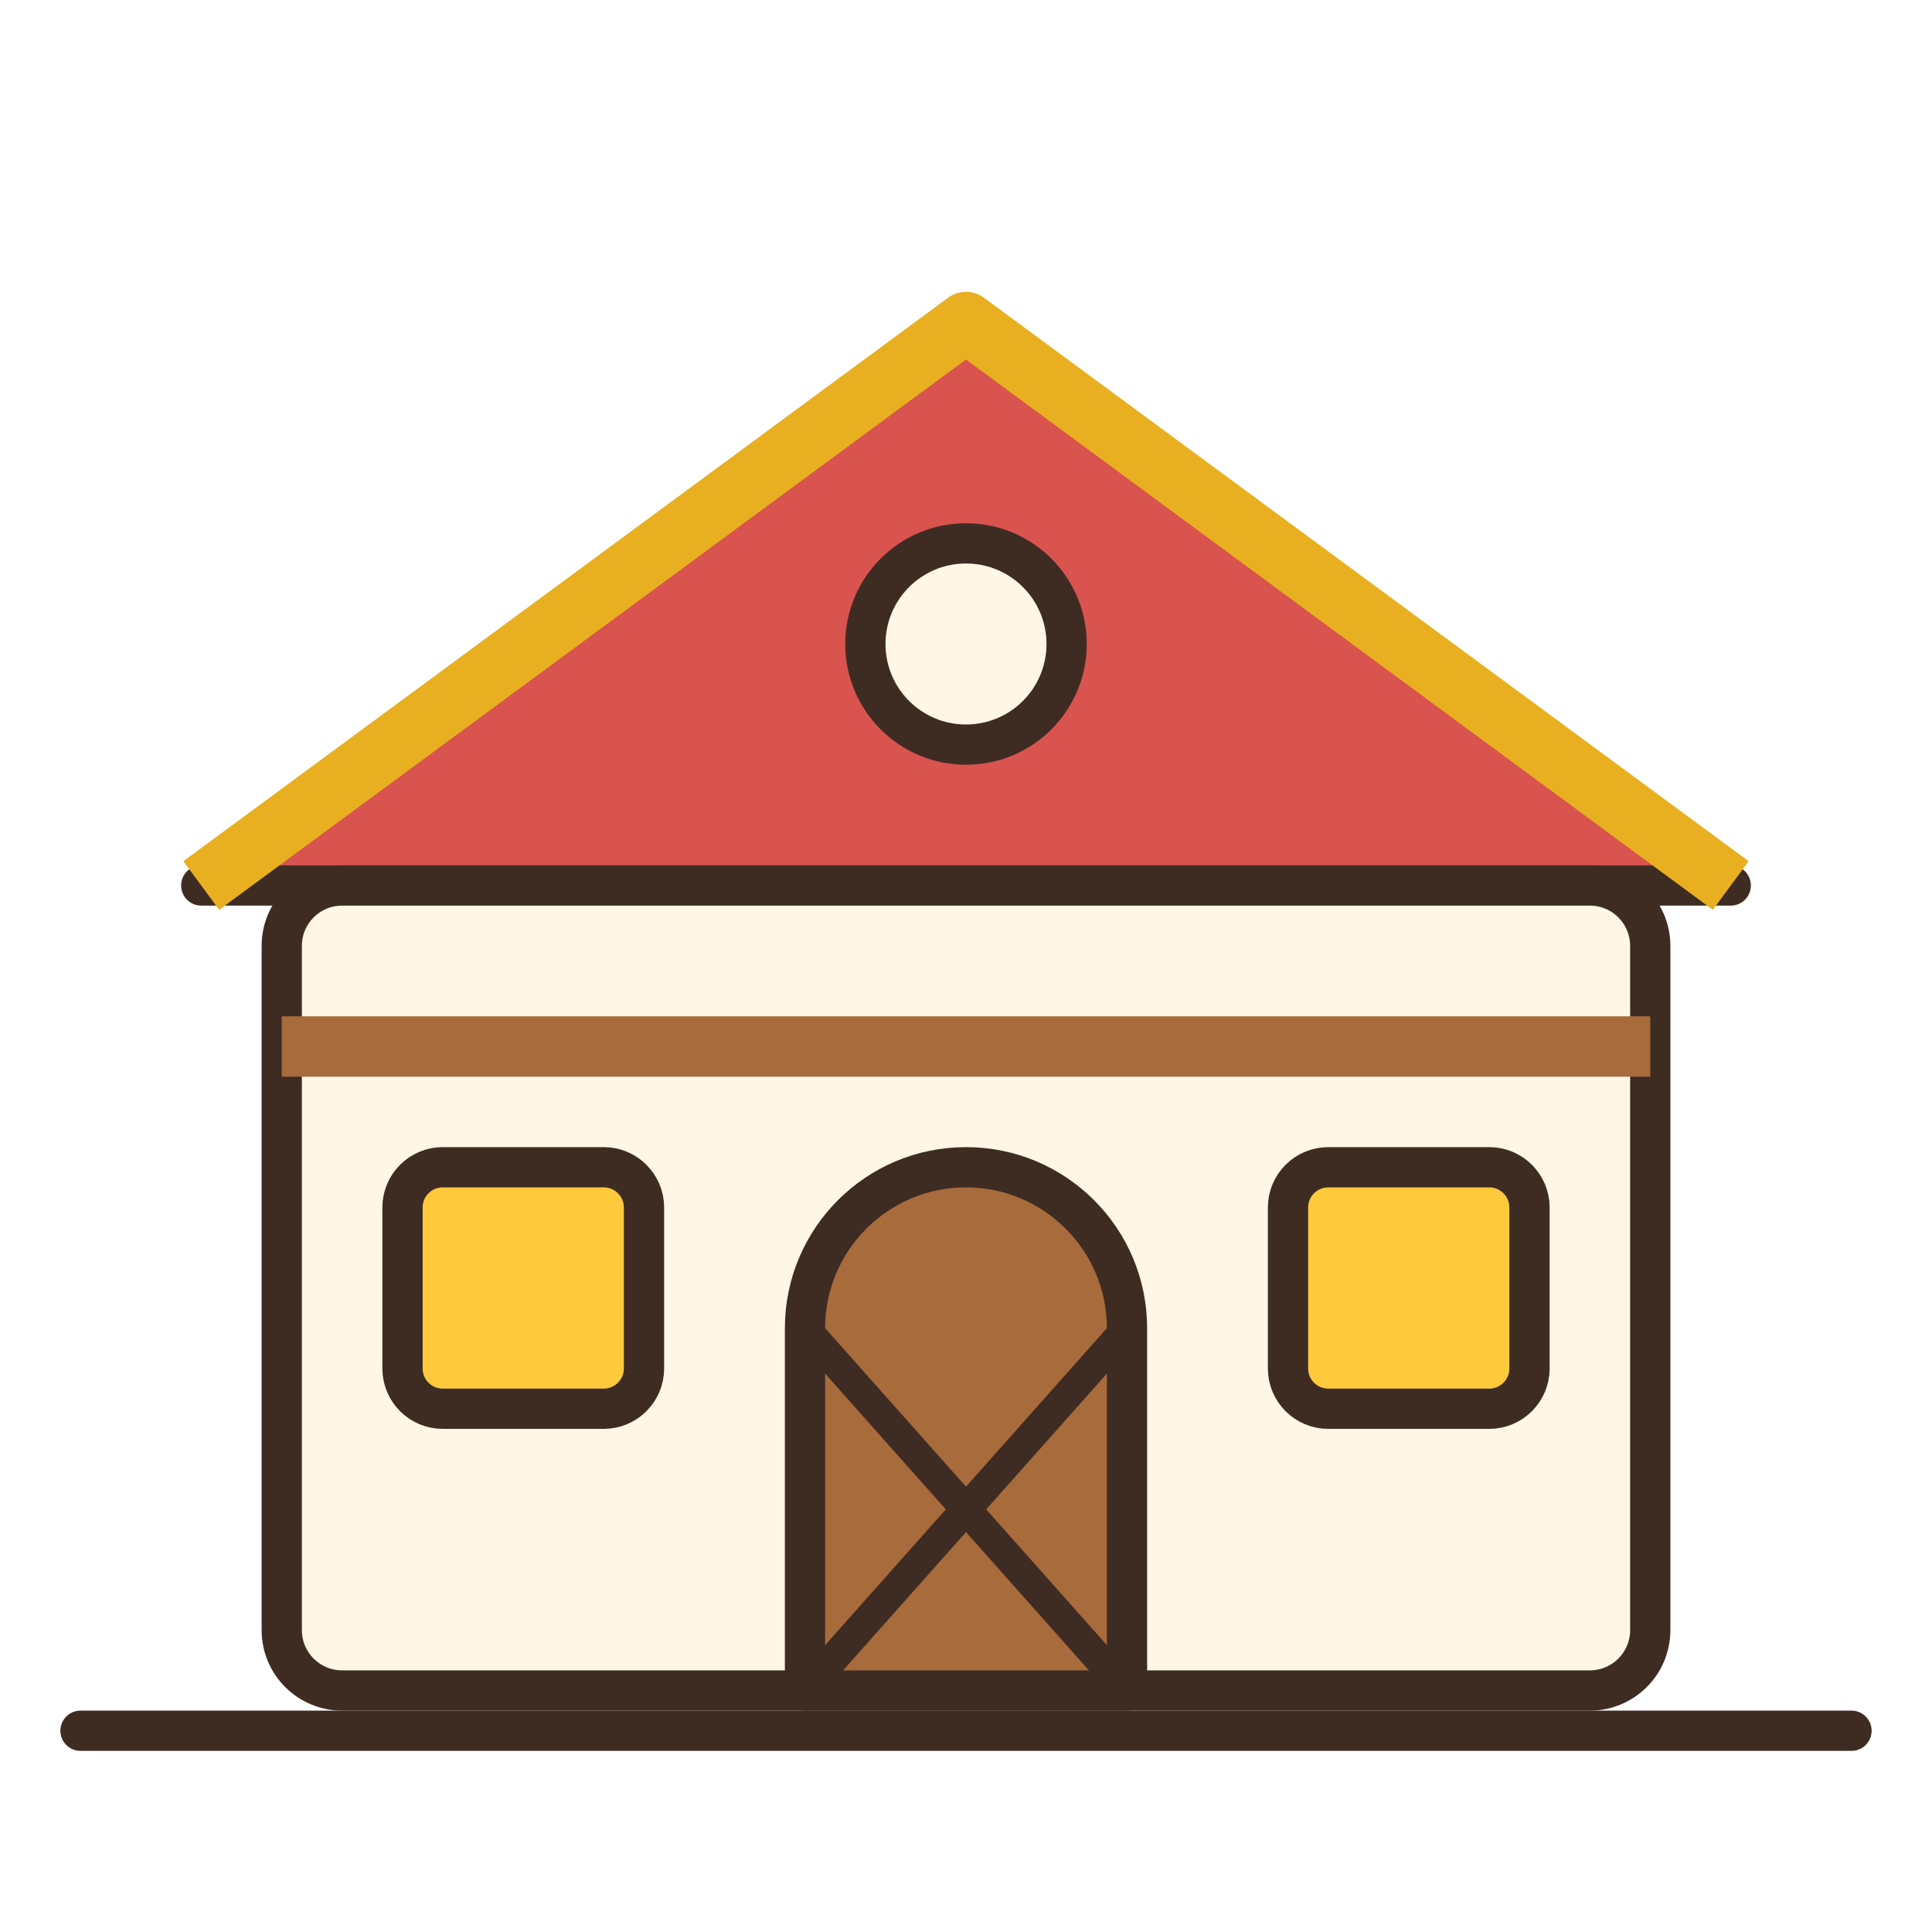
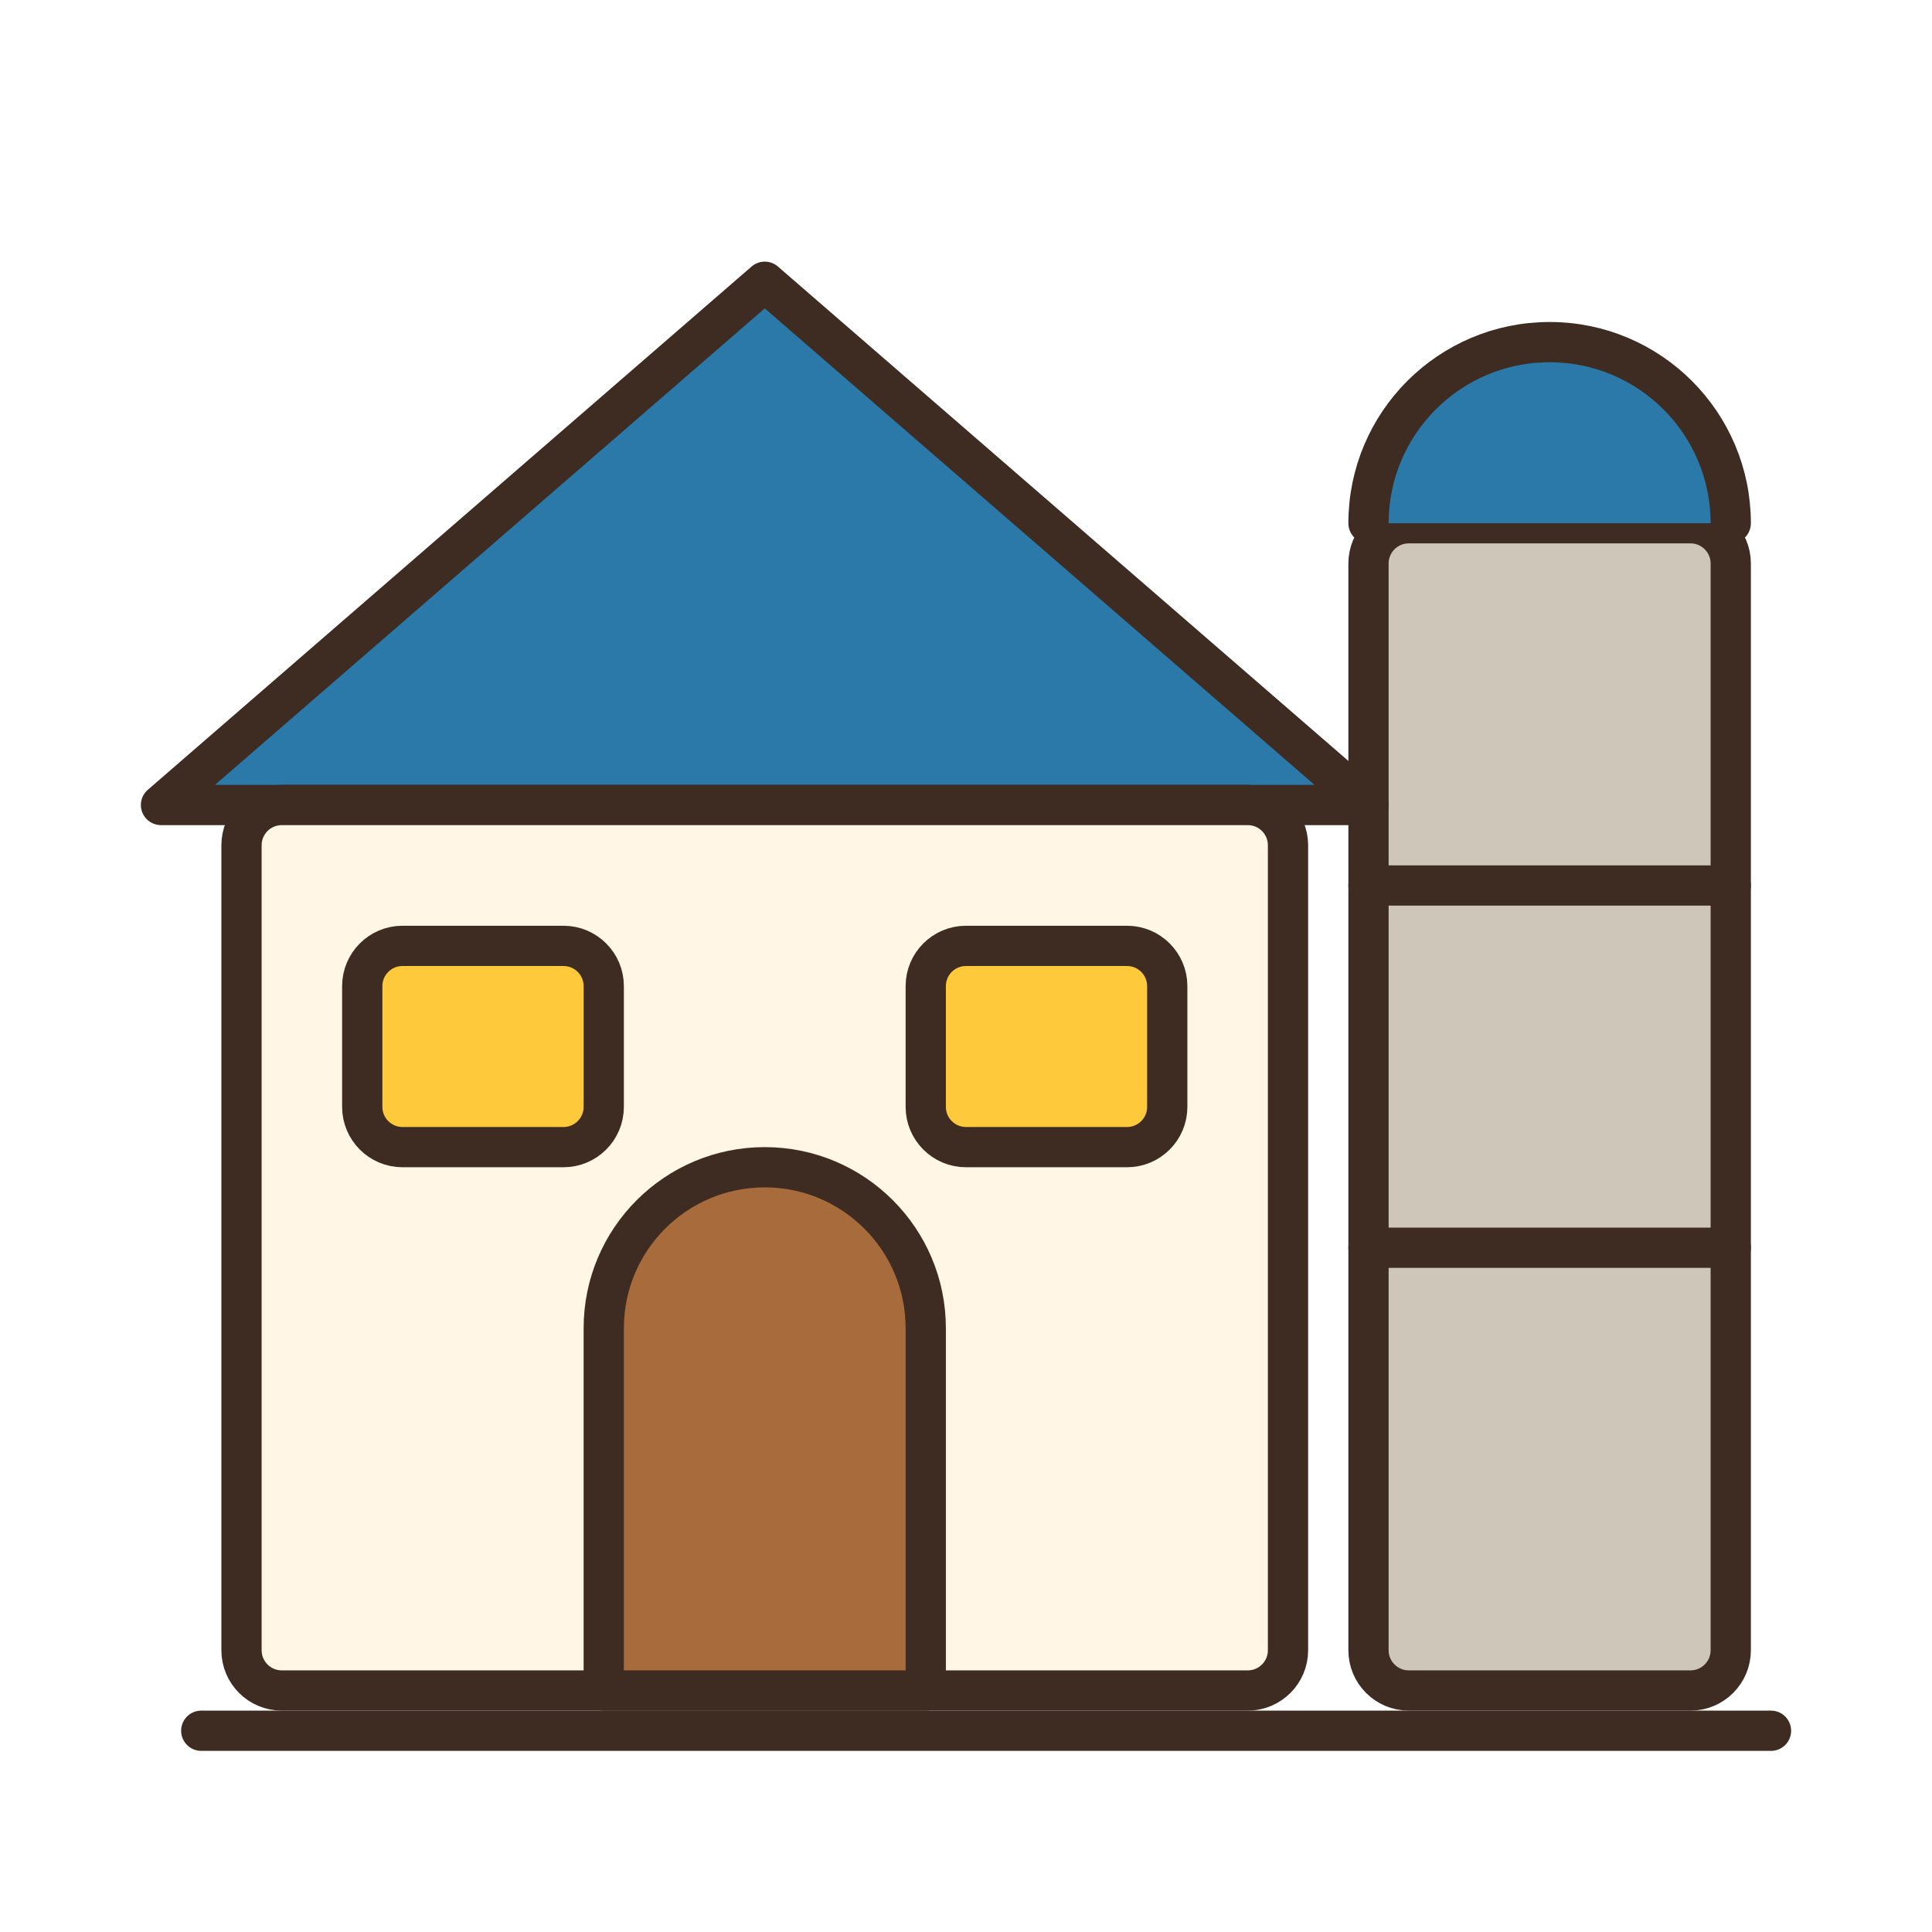
<svg xmlns="http://www.w3.org/2000/svg" viewBox="0 0 96 96" width="96" height="96">
-   <path d="M10 44 L48 16 L86 44Z" fill="#D9534F" stroke="#3E2C23" stroke-width="2" stroke-linejoin="round" stroke-linecap="round" />
-   <path d="M10 44 L48 16 L86 44" fill="none" stroke="#E8B020" stroke-width="3" stroke-linejoin="round" />
-   <rect x="14" y="44" width="68" height="40" rx="3" fill="#FFF6E5" stroke="#3E2C23" stroke-width="2" stroke-linejoin="round" stroke-linecap="round" />
-   <path d="M14 52 h68" stroke="#A86B3C" stroke-width="3" />
-   <path d="M40 84 v-18 a8 8 0 0 1 16 0 v18z" fill="#A86B3C" stroke="#3E2C23" stroke-width="2" stroke-linejoin="round" stroke-linecap="round" />
-   <path d="M40 66 l16 18 M56 66 l-16 18" stroke="#3E2C23" stroke-width="1.5" />
-   <rect x="20" y="58" width="12" height="12" rx="2" fill="#FFC93C" stroke="#3E2C23" stroke-width="2" stroke-linejoin="round" stroke-linecap="round" />
-   <rect x="64" y="58" width="12" height="12" rx="2" fill="#FFC93C" stroke="#3E2C23" stroke-width="2" stroke-linejoin="round" stroke-linecap="round" />
-   <circle cx="48" cy="32" r="5" fill="#FFF6E5" stroke="#3E2C23" stroke-width="2" stroke-linejoin="round" stroke-linecap="round" />
-   <path d="M4 86 h88" stroke="#3E2C23" stroke-width="2" stroke-linejoin="round" stroke-linecap="round" />
+   <rect x="68" y="26" width="18" height="58" rx="2" fill="#CFC6BA" stroke="#3E2C23" stroke-width="2" stroke-linejoin="round" stroke-linecap="round" />
+   <path d="M68 26 a9 9 0 0 1 18 0" fill="#2B79A8" stroke="#3E2C23" stroke-width="2" stroke-linejoin="round" stroke-linecap="round" />
+   <path d="M68 44 h18 M68 62 h18" stroke="#3E2C23" stroke-width="2" stroke-linejoin="round" stroke-linecap="round" fill="none" />
+   <path d="M8 40 L38 14 L68 40Z" fill="#2B79A8" stroke="#3E2C23" stroke-width="2" stroke-linejoin="round" stroke-linecap="round" />
+   <rect x="12" y="40" width="52" height="44" rx="2" fill="#FFF6E5" stroke="#3E2C23" stroke-width="2" stroke-linejoin="round" stroke-linecap="round" />
+   <rect x="18" y="47" width="12" height="10" rx="2" fill="#FFC93C" stroke="#3E2C23" stroke-width="2" stroke-linejoin="round" stroke-linecap="round" />
+   <rect x="46" y="47" width="12" height="10" rx="2" fill="#FFC93C" stroke="#3E2C23" stroke-width="2" stroke-linejoin="round" stroke-linecap="round" />
+   <path d="M30 84 V66 a8 8 0 0 1 16 0 V84z" fill="#A86B3C" stroke="#3E2C23" stroke-width="2" stroke-linejoin="round" stroke-linecap="round" />
+   <path d="M10 86 h78" stroke="#3E2C23" stroke-width="2" stroke-linejoin="round" stroke-linecap="round" />
</svg>
